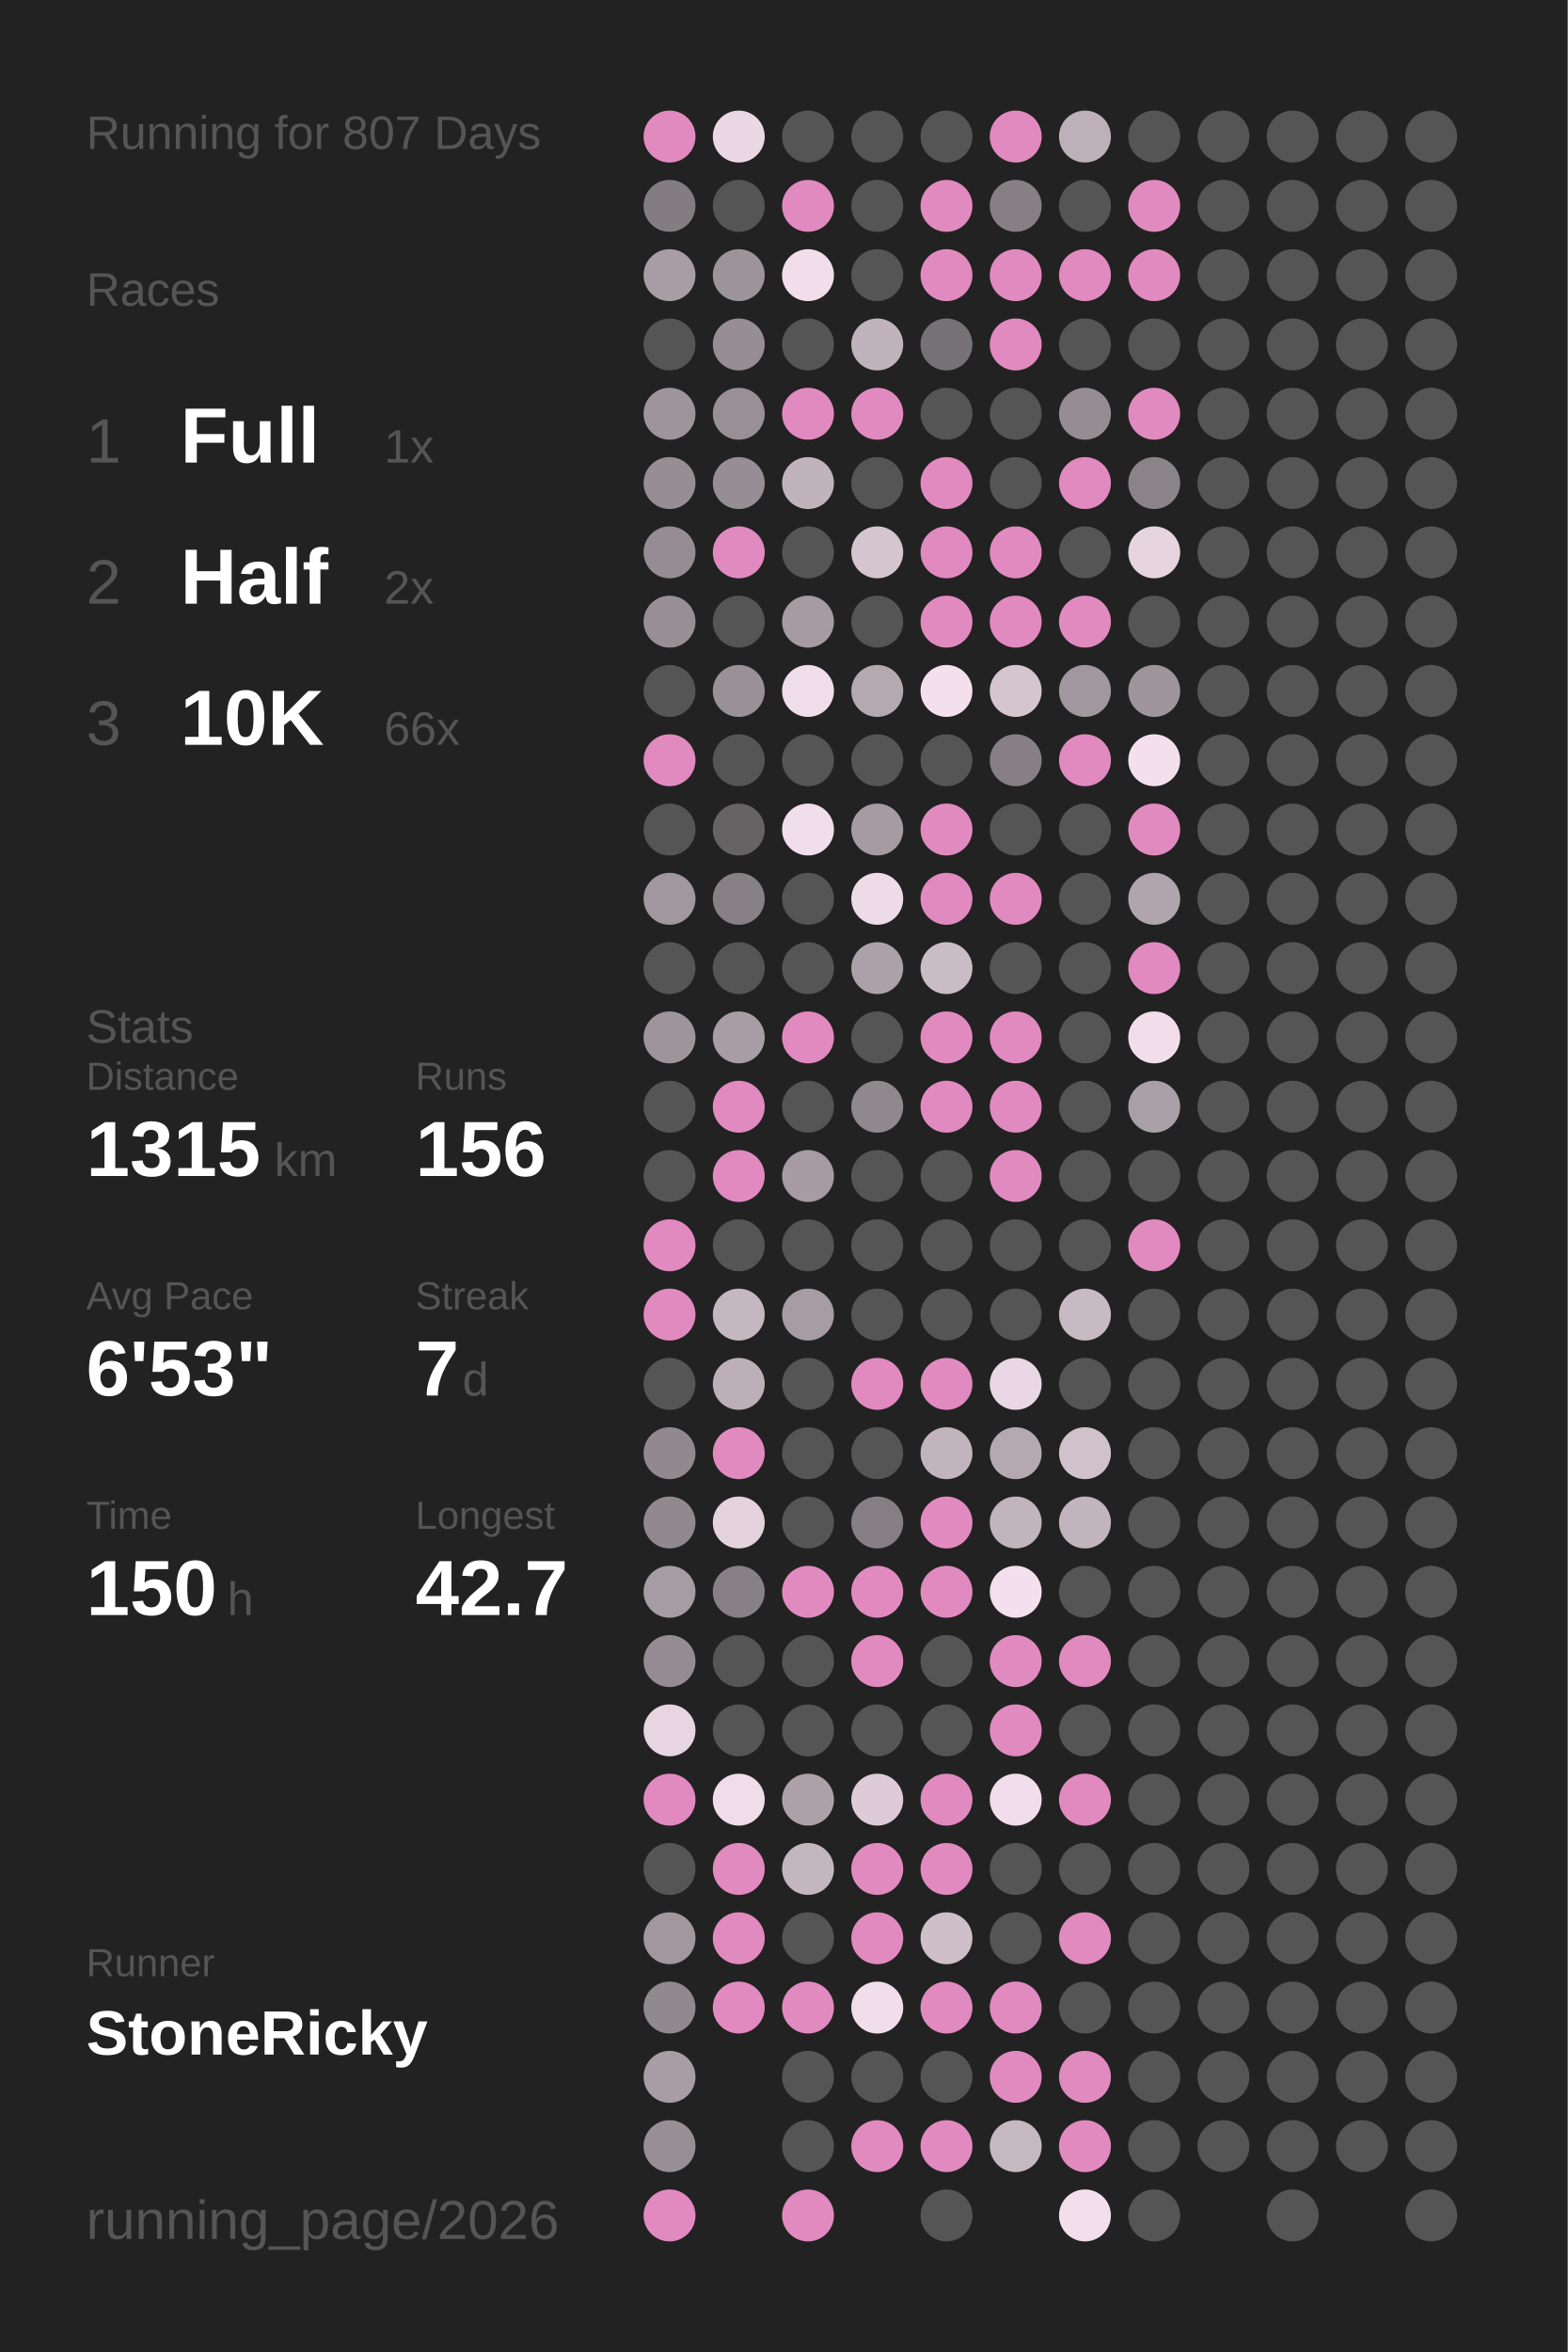
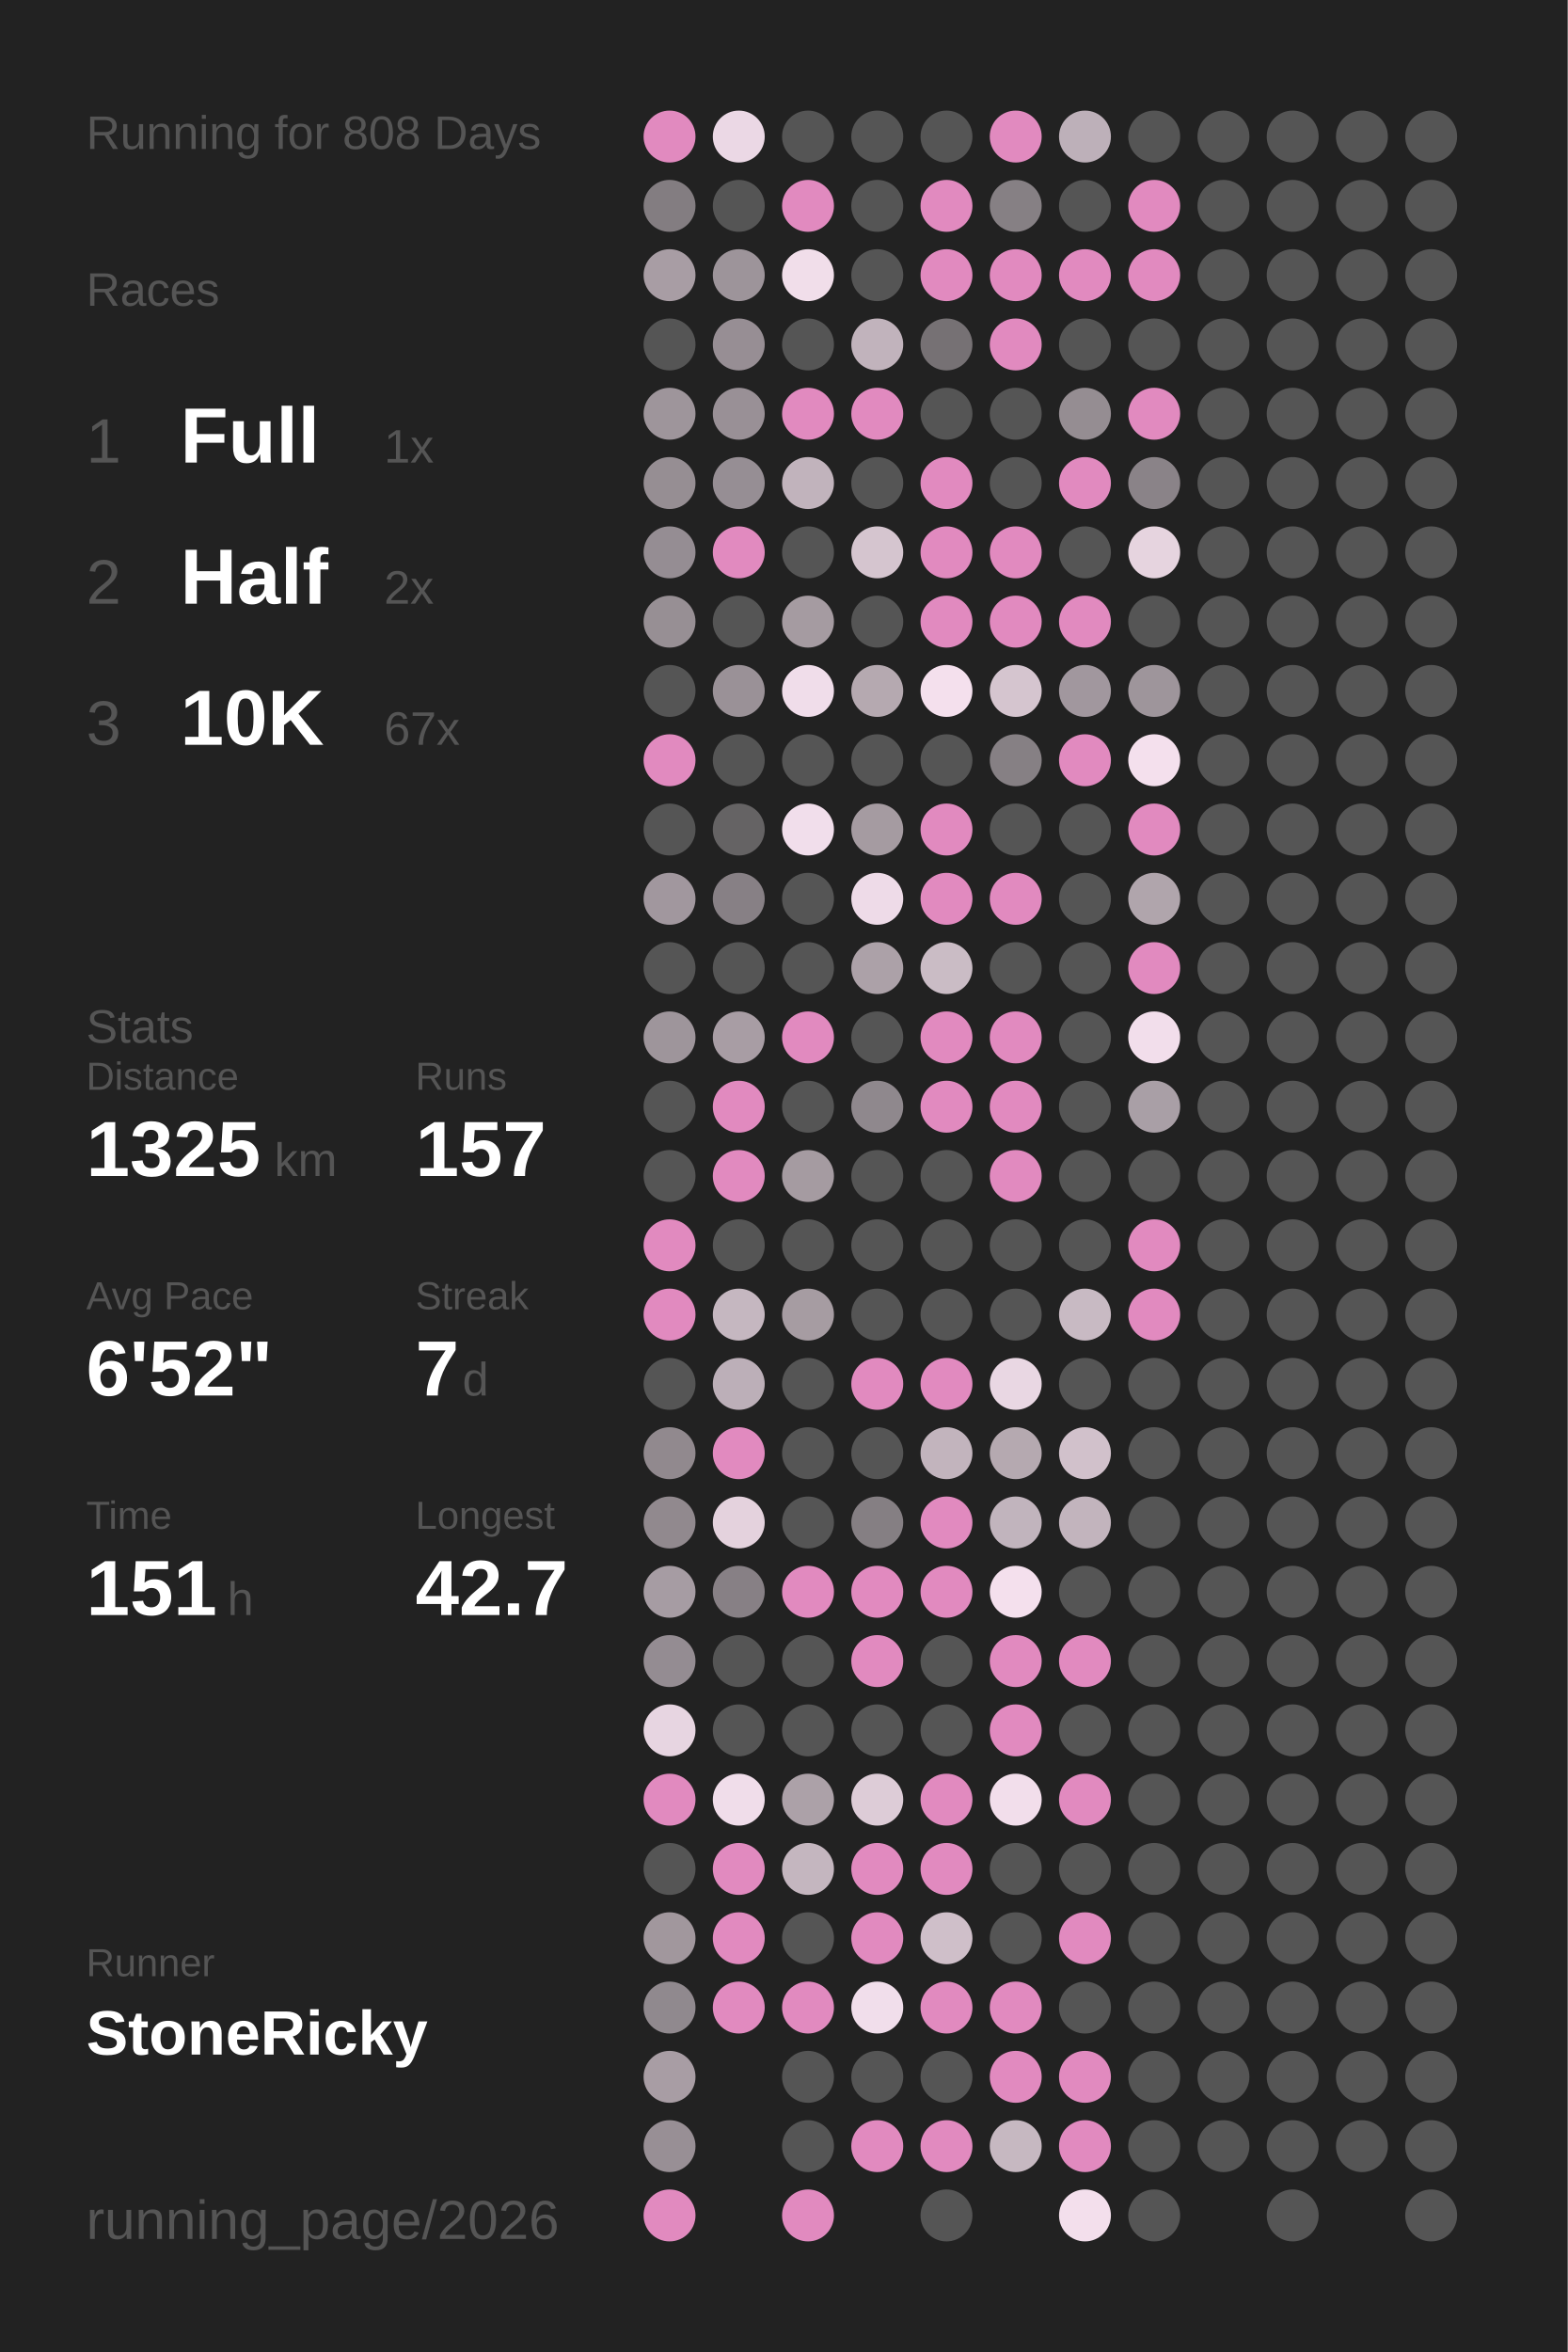
<svg xmlns="http://www.w3.org/2000/svg" baseProfile="full" height="300mm" version="1.1" viewBox="0,0,200,300" width="200mm">
  <defs />
  <rect fill="#222222" height="300" width="200" x="0" y="0" />
-   <text fill="#555555" style="font-size:6px; font-family:Arial;" x="11" y="19">Running for 807 Days</text>
+   <text fill="#555555" style="font-size:6px; font-family:Arial;" x="11" y="19">Running for 808 Days</text>
  <text fill="#555555" style="font-size:6px; font-family:Arial;" x="11" y="39">Races</text>
  <text fill="#555555" style="font-size:8px; font-family:Arial;" x="11" y="59">1</text>
  <text fill="#FFFFFF" style="font-size:10px; font-family:Arial; font-weight:bold;" x="23" y="59">Full</text>
  <text fill="#555555" style="font-size:6px; font-family:Arial;" x="49" y="59">1x</text>
  <text fill="#555555" style="font-size:8px; font-family:Arial;" x="11" y="77">2</text>
  <text fill="#FFFFFF" style="font-size:10px; font-family:Arial; font-weight:bold;" x="23" y="77">Half</text>
  <text fill="#555555" style="font-size:6px; font-family:Arial;" x="49" y="77">2x</text>
  <text fill="#555555" style="font-size:8px; font-family:Arial;" x="11" y="95">3</text>
  <text fill="#FFFFFF" style="font-size:10px; font-family:Arial; font-weight:bold;" x="23" y="95">10K</text>
-   <text fill="#555555" style="font-size:6px; font-family:Arial;" x="49" y="95">66x</text>
+   <text fill="#555555" style="font-size:6px; font-family:Arial;" x="49" y="95">67x</text>
  <text fill="#555555" style="font-size:6px; font-family:Arial;" x="11" y="133">Stats</text>
  <text fill="#555555" style="font-size:5px; font-family:Arial;" x="11" y="139">Distance</text>
-   <text fill="#FFFFFF" style="font-size:10px; font-family:Arial; font-weight:bold;" x="11" y="150">1315</text>
+   <text fill="#FFFFFF" style="font-size:10px; font-family:Arial; font-weight:bold;" x="11" y="150">1325</text>
  <text fill="#555555" style="font-size:6px; font-family:Arial;" x="35" y="150">km</text>
  <text fill="#555555" style="font-size:5px; font-family:Arial;" x="53" y="139">Runs</text>
-   <text fill="#FFFFFF" style="font-size:10px; font-family:Arial; font-weight:bold;" x="53" y="150">156</text>
+   <text fill="#FFFFFF" style="font-size:10px; font-family:Arial; font-weight:bold;" x="53" y="150">157</text>
  <text fill="#555555" style="font-size:5px; font-family:Arial;" x="11" y="167">Avg Pace</text>
-   <text fill="#FFFFFF" style="font-size:10px; font-family:Arial; font-weight:bold;" x="11" y="178">6'53"</text>
+   <text fill="#FFFFFF" style="font-size:10px; font-family:Arial; font-weight:bold;" x="11" y="178">6'52"</text>
  <text fill="#555555" style="font-size:5px; font-family:Arial;" x="53" y="167">Streak</text>
  <text fill="#FFFFFF" style="font-size:10px; font-family:Arial; font-weight:bold;" x="53" y="178">7</text>
  <text fill="#555555" style="font-size:6px; font-family:Arial;" x="59" y="178">d</text>
  <text fill="#555555" style="font-size:5px; font-family:Arial;" x="11" y="195">Time</text>
-   <text fill="#FFFFFF" style="font-size:10px; font-family:Arial; font-weight:bold;" x="11" y="206">150</text>
+   <text fill="#FFFFFF" style="font-size:10px; font-family:Arial; font-weight:bold;" x="11" y="206">151</text>
  <text fill="#555555" style="font-size:6px; font-family:Arial;" x="29" y="206">h</text>
  <text fill="#555555" style="font-size:5px; font-family:Arial;" x="53" y="195">Longest</text>
  <text fill="#FFFFFF" style="font-size:10px; font-family:Arial; font-weight:bold;" x="53" y="206">42.7</text>
  <text fill="#555555" style="font-size:5px; font-family:Arial;" x="11" y="252.065">Runner</text>
  <text fill="#FFFFFF" style="font-size:8px; font-family:Arial; font-weight:bold;" x="11" y="262.065">StoneRicky</text>
  <text fill="#555555" style="font-size:7px; font-family:Arial;" x="11" y="285.581">running_page/2026</text>
  <circle cx="85.417" cy="17.419" fill="#E18ABF" r="3.312" />
  <circle cx="85.417" cy="26.258" fill="#837d81" r="3.312" />
  <circle cx="85.417" cy="35.097" fill="#a89da4" r="3.312" />
  <circle cx="85.417" cy="43.935" fill="#555555" r="3.312" />
  <circle cx="85.417" cy="52.774" fill="#9e959b" r="3.312" />
  <circle cx="85.417" cy="61.613" fill="#968e93" r="3.312" />
  <circle cx="85.417" cy="70.452" fill="#958d93" r="3.312" />
  <circle cx="85.417" cy="79.29" fill="#978f94" r="3.312" />
  <circle cx="85.417" cy="88.129" fill="#555555" r="3.312" />
  <circle cx="85.417" cy="96.968" fill="#E18ABF" r="3.312" />
  <circle cx="85.417" cy="105.806" fill="#555555" r="3.312" />
  <circle cx="85.417" cy="114.645" fill="#a1979e" r="3.312" />
  <circle cx="85.417" cy="123.484" fill="#555555" r="3.312" />
  <circle cx="85.417" cy="132.323" fill="#9e959b" r="3.312" />
  <circle cx="85.417" cy="141.161" fill="#555555" r="3.312" />
  <circle cx="85.417" cy="150" fill="#555555" r="3.312" />
  <circle cx="85.417" cy="158.839" fill="#E18ABF" r="3.312" />
  <circle cx="85.417" cy="167.677" fill="#E18ABF" r="3.312" />
  <circle cx="85.417" cy="176.516" fill="#555555" r="3.312" />
  <circle cx="85.417" cy="185.355" fill="#91898e" r="3.312" />
  <circle cx="85.417" cy="194.194" fill="#91898e" r="3.312" />
  <circle cx="85.417" cy="203.032" fill="#a69ca3" r="3.312" />
  <circle cx="85.417" cy="211.871" fill="#948c92" r="3.312" />
  <circle cx="85.417" cy="220.71" fill="#e7d5e1" r="3.312" />
  <circle cx="85.417" cy="229.548" fill="#E18ABF" r="3.312" />
  <circle cx="85.417" cy="238.387" fill="#555555" r="3.312" />
  <circle cx="85.417" cy="247.226" fill="#a1979d" r="3.312" />
  <circle cx="85.417" cy="256.065" fill="#90898e" r="3.312" />
  <circle cx="85.417" cy="264.903" fill="#a89da4" r="3.312" />
  <circle cx="85.417" cy="273.742" fill="#988f95" r="3.312" />
  <circle cx="85.417" cy="282.581" fill="#E18ABF" r="3.312" />
  <circle cx="94.25" cy="17.419" fill="#ebd8e5" r="3.312" />
  <circle cx="94.25" cy="26.258" fill="#555555" r="3.312" />
  <circle cx="94.25" cy="35.097" fill="#9d949a" r="3.312" />
  <circle cx="94.25" cy="43.935" fill="#978e94" r="3.312" />
  <circle cx="94.25" cy="52.774" fill="#999096" r="3.312" />
  <circle cx="94.25" cy="61.613" fill="#968e94" r="3.312" />
  <circle cx="94.25" cy="70.452" fill="#E18ABF" r="3.312" />
  <circle cx="94.25" cy="79.29" fill="#555555" r="3.312" />
  <circle cx="94.25" cy="88.129" fill="#9a9197" r="3.312" />
  <circle cx="94.25" cy="96.968" fill="#555555" r="3.312" />
  <circle cx="94.25" cy="105.806" fill="#656364" r="3.312" />
  <circle cx="94.25" cy="114.645" fill="#878085" r="3.312" />
  <circle cx="94.25" cy="123.484" fill="#555555" r="3.312" />
  <circle cx="94.25" cy="132.323" fill="#a89da4" r="3.312" />
  <circle cx="94.25" cy="141.161" fill="#E18ABF" r="3.312" />
  <circle cx="94.25" cy="150" fill="#E18ABF" r="3.312" />
  <circle cx="94.25" cy="158.839" fill="#555555" r="3.312" />
  <circle cx="94.25" cy="167.677" fill="#c5b7c0" r="3.312" />
  <circle cx="94.25" cy="176.516" fill="#bcafb8" r="3.312" />
  <circle cx="94.25" cy="185.355" fill="#E18ABF" r="3.312" />
  <circle cx="94.25" cy="194.194" fill="#e4d2dd" r="3.312" />
  <circle cx="94.25" cy="203.032" fill="#878085" r="3.312" />
  <circle cx="94.25" cy="211.871" fill="#555555" r="3.312" />
  <circle cx="94.25" cy="220.71" fill="#555555" r="3.312" />
  <circle cx="94.25" cy="229.548" fill="#f0ddea" r="3.312" />
  <circle cx="94.25" cy="238.387" fill="#E18ABF" r="3.312" />
  <circle cx="94.25" cy="247.226" fill="#E18ABF" r="3.312" />
  <circle cx="94.25" cy="256.065" fill="#E18ABF" r="3.312" />
  <circle cx="103.083" cy="17.419" fill="#555555" r="3.312" />
  <circle cx="103.083" cy="26.258" fill="#E18ABF" r="3.312" />
  <circle cx="103.083" cy="35.097" fill="#f1deea" r="3.312" />
  <circle cx="103.083" cy="43.935" fill="#555555" r="3.312" />
  <circle cx="103.083" cy="52.774" fill="#E18ABF" r="3.312" />
  <circle cx="103.083" cy="61.613" fill="#c1b3bc" r="3.312" />
  <circle cx="103.083" cy="70.452" fill="#555555" r="3.312" />
  <circle cx="103.083" cy="79.29" fill="#a59ba1" r="3.312" />
  <circle cx="103.083" cy="88.129" fill="#f0ddea" r="3.312" />
  <circle cx="103.083" cy="96.968" fill="#555555" r="3.312" />
  <circle cx="103.083" cy="105.806" fill="#f1deeb" r="3.312" />
  <circle cx="103.083" cy="114.645" fill="#555555" r="3.312" />
  <circle cx="103.083" cy="123.484" fill="#555555" r="3.312" />
  <circle cx="103.083" cy="132.323" fill="#E18ABF" r="3.312" />
  <circle cx="103.083" cy="141.161" fill="#555555" r="3.312" />
  <circle cx="103.083" cy="150" fill="#a59ba1" r="3.312" />
  <circle cx="103.083" cy="158.839" fill="#555555" r="3.312" />
  <circle cx="103.083" cy="167.677" fill="#a69ca2" r="3.312" />
  <circle cx="103.083" cy="176.516" fill="#555555" r="3.312" />
  <circle cx="103.083" cy="185.355" fill="#555555" r="3.312" />
  <circle cx="103.083" cy="194.194" fill="#555555" r="3.312" />
  <circle cx="103.083" cy="203.032" fill="#E18ABF" r="3.312" />
  <circle cx="103.083" cy="211.871" fill="#555555" r="3.312" />
  <circle cx="103.083" cy="220.71" fill="#555555" r="3.312" />
  <circle cx="103.083" cy="229.548" fill="#aca1a8" r="3.312" />
  <circle cx="103.083" cy="238.387" fill="#c4b6bf" r="3.312" />
  <circle cx="103.083" cy="247.226" fill="#555555" r="3.312" />
  <circle cx="103.083" cy="256.065" fill="#E18ABF" r="3.312" />
  <circle cx="103.083" cy="264.903" fill="#555555" r="3.312" />
  <circle cx="103.083" cy="273.742" fill="#555555" r="3.312" />
  <circle cx="103.083" cy="282.581" fill="#E18ABF" r="3.312" />
  <circle cx="111.917" cy="17.419" fill="#555555" r="3.312" />
  <circle cx="111.917" cy="26.258" fill="#555555" r="3.312" />
  <circle cx="111.917" cy="35.097" fill="#555555" r="3.312" />
  <circle cx="111.917" cy="43.935" fill="#c1b3bc" r="3.312" />
  <circle cx="111.917" cy="52.774" fill="#E18ABF" r="3.312" />
  <circle cx="111.917" cy="61.613" fill="#555555" r="3.312" />
  <circle cx="111.917" cy="70.452" fill="#d5c5cf" r="3.312" />
  <circle cx="111.917" cy="79.29" fill="#555555" r="3.312" />
  <circle cx="111.917" cy="88.129" fill="#b5a9b0" r="3.312" />
  <circle cx="111.917" cy="96.968" fill="#555555" r="3.312" />
  <circle cx="111.917" cy="105.806" fill="#a59ba1" r="3.312" />
  <circle cx="111.917" cy="114.645" fill="#eedbe8" r="3.312" />
  <circle cx="111.917" cy="123.484" fill="#aca1a8" r="3.312" />
  <circle cx="111.917" cy="132.323" fill="#555555" r="3.312" />
  <circle cx="111.917" cy="141.161" fill="#8f888d" r="3.312" />
  <circle cx="111.917" cy="150" fill="#555555" r="3.312" />
  <circle cx="111.917" cy="158.839" fill="#555555" r="3.312" />
  <circle cx="111.917" cy="167.677" fill="#555555" r="3.312" />
  <circle cx="111.917" cy="176.516" fill="#E18ABF" r="3.312" />
  <circle cx="111.917" cy="185.355" fill="#555555" r="3.312" />
  <circle cx="111.917" cy="194.194" fill="#857f83" r="3.312" />
  <circle cx="111.917" cy="203.032" fill="#E18ABF" r="3.312" />
  <circle cx="111.917" cy="211.871" fill="#E18ABF" r="3.312" />
  <circle cx="111.917" cy="220.71" fill="#555555" r="3.312" />
  <circle cx="111.917" cy="229.548" fill="#ddccd7" r="3.312" />
  <circle cx="111.917" cy="238.387" fill="#E18ABF" r="3.312" />
  <circle cx="111.917" cy="247.226" fill="#E18ABF" r="3.312" />
  <circle cx="111.917" cy="256.065" fill="#f1deeb" r="3.312" />
  <circle cx="111.917" cy="264.903" fill="#555555" r="3.312" />
  <circle cx="111.917" cy="273.742" fill="#E18ABF" r="3.312" />
  <circle cx="120.75" cy="17.419" fill="#555555" r="3.312" />
  <circle cx="120.75" cy="26.258" fill="#E18ABF" r="3.312" />
  <circle cx="120.75" cy="35.097" fill="#E18ABF" r="3.312" />
  <circle cx="120.75" cy="43.935" fill="#767174" r="3.312" />
  <circle cx="120.75" cy="52.774" fill="#555555" r="3.312" />
  <circle cx="120.75" cy="61.613" fill="#E18ABF" r="3.312" />
  <circle cx="120.75" cy="70.452" fill="#E18ABF" r="3.312" />
  <circle cx="120.75" cy="79.29" fill="#E18ABF" r="3.312" />
  <circle cx="120.75" cy="88.129" fill="#f4e0ed" r="3.312" />
  <circle cx="120.75" cy="96.968" fill="#555555" r="3.312" />
  <circle cx="120.75" cy="105.806" fill="#E18ABF" r="3.312" />
  <circle cx="120.75" cy="114.645" fill="#E18ABF" r="3.312" />
  <circle cx="120.75" cy="123.484" fill="#cabcc5" r="3.312" />
  <circle cx="120.75" cy="132.323" fill="#E18ABF" r="3.312" />
  <circle cx="120.75" cy="141.161" fill="#E18ABF" r="3.312" />
  <circle cx="120.75" cy="150" fill="#555555" r="3.312" />
  <circle cx="120.75" cy="158.839" fill="#555555" r="3.312" />
  <circle cx="120.75" cy="167.677" fill="#555555" r="3.312" />
  <circle cx="120.75" cy="176.516" fill="#E18ABF" r="3.312" />
  <circle cx="120.75" cy="185.355" fill="#c2b4bd" r="3.312" />
  <circle cx="120.75" cy="194.194" fill="#E18ABF" r="3.312" />
  <circle cx="120.75" cy="203.032" fill="#E18ABF" r="3.312" />
  <circle cx="120.75" cy="211.871" fill="#555555" r="3.312" />
  <circle cx="120.75" cy="220.71" fill="#555555" r="3.312" />
  <circle cx="120.75" cy="229.548" fill="#E18ABF" r="3.312" />
  <circle cx="120.75" cy="238.387" fill="#E18ABF" r="3.312" />
  <circle cx="120.75" cy="247.226" fill="#cfbfc9" r="3.312" />
  <circle cx="120.75" cy="256.065" fill="#E18ABF" r="3.312" />
  <circle cx="120.75" cy="264.903" fill="#555555" r="3.312" />
  <circle cx="120.75" cy="273.742" fill="#E18ABF" r="3.312" />
  <circle cx="120.75" cy="282.581" fill="#555555" r="3.312" />
  <circle cx="129.583" cy="17.419" fill="#E18ABF" r="3.312" />
  <circle cx="129.583" cy="26.258" fill="#868084" r="3.312" />
  <circle cx="129.583" cy="35.097" fill="#E18ABF" r="3.312" />
  <circle cx="129.583" cy="43.935" fill="#E18ABF" r="3.312" />
  <circle cx="129.583" cy="52.774" fill="#555555" r="3.312" />
  <circle cx="129.583" cy="61.613" fill="#555555" r="3.312" />
  <circle cx="129.583" cy="70.452" fill="#E18ABF" r="3.312" />
  <circle cx="129.583" cy="79.29" fill="#E18ABF" r="3.312" />
  <circle cx="129.583" cy="88.129" fill="#d5c5cf" r="3.312" />
  <circle cx="129.583" cy="96.968" fill="#868084" r="3.312" />
  <circle cx="129.583" cy="105.806" fill="#555555" r="3.312" />
  <circle cx="129.583" cy="114.645" fill="#E18ABF" r="3.312" />
  <circle cx="129.583" cy="123.484" fill="#555555" r="3.312" />
  <circle cx="129.583" cy="132.323" fill="#E18ABF" r="3.312" />
  <circle cx="129.583" cy="141.161" fill="#E18ABF" r="3.312" />
  <circle cx="129.583" cy="150" fill="#E18ABF" r="3.312" />
  <circle cx="129.583" cy="158.839" fill="#555555" r="3.312" />
  <circle cx="129.583" cy="167.677" fill="#555555" r="3.312" />
  <circle cx="129.583" cy="176.516" fill="#e9d7e3" r="3.312" />
  <circle cx="129.583" cy="185.355" fill="#b5a9b0" r="3.312" />
  <circle cx="129.583" cy="194.194" fill="#c1b4bd" r="3.312" />
  <circle cx="129.583" cy="203.032" fill="#f4e0ed" r="3.312" />
  <circle cx="129.583" cy="211.871" fill="#E18ABF" r="3.312" />
  <circle cx="129.583" cy="220.71" fill="#E18ABF" r="3.312" />
  <circle cx="129.583" cy="229.548" fill="#f2deeb" r="3.312" />
  <circle cx="129.583" cy="238.387" fill="#555555" r="3.312" />
  <circle cx="129.583" cy="247.226" fill="#555555" r="3.312" />
  <circle cx="129.583" cy="256.065" fill="#E18ABF" r="3.312" />
  <circle cx="129.583" cy="264.903" fill="#E18ABF" r="3.312" />
  <circle cx="129.583" cy="273.742" fill="#c6b8c1" r="3.312" />
  <circle cx="138.417" cy="17.419" fill="#bdb0b9" r="3.312" />
  <circle cx="138.417" cy="26.258" fill="#555555" r="3.312" />
  <circle cx="138.417" cy="35.097" fill="#E18ABF" r="3.312" />
  <circle cx="138.417" cy="43.935" fill="#555555" r="3.312" />
  <circle cx="138.417" cy="52.774" fill="#958d92" r="3.312" />
  <circle cx="138.417" cy="61.613" fill="#E18ABF" r="3.312" />
  <circle cx="138.417" cy="70.452" fill="#555555" r="3.312" />
  <circle cx="138.417" cy="79.29" fill="#E18ABF" r="3.312" />
  <circle cx="138.417" cy="88.129" fill="#a1979e" r="3.312" />
  <circle cx="138.417" cy="96.968" fill="#E18ABF" r="3.312" />
  <circle cx="138.417" cy="105.806" fill="#555555" r="3.312" />
  <circle cx="138.417" cy="114.645" fill="#555555" r="3.312" />
  <circle cx="138.417" cy="123.484" fill="#555555" r="3.312" />
  <circle cx="138.417" cy="132.323" fill="#555555" r="3.312" />
  <circle cx="138.417" cy="141.161" fill="#555555" r="3.312" />
  <circle cx="138.417" cy="150" fill="#555555" r="3.312" />
  <circle cx="138.417" cy="158.839" fill="#555555" r="3.312" />
  <circle cx="138.417" cy="167.677" fill="#c8bac3" r="3.312" />
  <circle cx="138.417" cy="176.516" fill="#555555" r="3.312" />
  <circle cx="138.417" cy="185.355" fill="#d1c1cb" r="3.312" />
  <circle cx="138.417" cy="194.194" fill="#c2b4bd" r="3.312" />
  <circle cx="138.417" cy="203.032" fill="#555555" r="3.312" />
  <circle cx="138.417" cy="211.871" fill="#E18ABF" r="3.312" />
  <circle cx="138.417" cy="220.71" fill="#555555" r="3.312" />
  <circle cx="138.417" cy="229.548" fill="#E18ABF" r="3.312" />
  <circle cx="138.417" cy="238.387" fill="#555555" r="3.312" />
  <circle cx="138.417" cy="247.226" fill="#E18ABF" r="3.312" />
  <circle cx="138.417" cy="256.065" fill="#555555" r="3.312" />
  <circle cx="138.417" cy="264.903" fill="#E18ABF" r="3.312" />
  <circle cx="138.417" cy="273.742" fill="#E18ABF" r="3.312" />
  <circle cx="138.417" cy="282.581" fill="#f3dfec" r="3.312" />
  <circle cx="147.25" cy="17.419" fill="#555555" r="3.312" />
  <circle cx="147.25" cy="26.258" fill="#E18ABF" r="3.312" />
  <circle cx="147.25" cy="35.097" fill="#E18ABF" r="3.312" />
  <circle cx="147.25" cy="43.935" fill="#555555" r="3.312" />
  <circle cx="147.25" cy="52.774" fill="#E18ABF" r="3.312" />
  <circle cx="147.25" cy="61.613" fill="#8a8388" r="3.312" />
  <circle cx="147.25" cy="70.452" fill="#e6d4df" r="3.312" />
  <circle cx="147.25" cy="79.29" fill="#555555" r="3.312" />
  <circle cx="147.25" cy="88.129" fill="#9e959b" r="3.312" />
  <circle cx="147.25" cy="96.968" fill="#f4e0ed" r="3.312" />
  <circle cx="147.25" cy="105.806" fill="#E18ABF" r="3.312" />
  <circle cx="147.25" cy="114.645" fill="#b0a5ac" r="3.312" />
  <circle cx="147.25" cy="123.484" fill="#E18ABF" r="3.312" />
  <circle cx="147.25" cy="132.323" fill="#f2deeb" r="3.312" />
  <circle cx="147.25" cy="141.161" fill="#a99fa6" r="3.312" />
  <circle cx="147.25" cy="150" fill="#555555" r="3.312" />
  <circle cx="147.25" cy="158.839" fill="#E18ABF" r="3.312" />
-   <circle cx="147.25" cy="167.677" fill="#555555" r="3.312" />
+   <circle cx="147.25" cy="167.677" fill="#E18ABF" r="3.312" />
  <circle cx="147.25" cy="176.516" fill="#555555" r="3.312" />
  <circle cx="147.25" cy="185.355" fill="#555555" r="3.312" />
  <circle cx="147.25" cy="194.194" fill="#555555" r="3.312" />
  <circle cx="147.25" cy="203.032" fill="#555555" r="3.312" />
  <circle cx="147.25" cy="211.871" fill="#555555" r="3.312" />
  <circle cx="147.25" cy="220.71" fill="#555555" r="3.312" />
  <circle cx="147.25" cy="229.548" fill="#555555" r="3.312" />
  <circle cx="147.25" cy="238.387" fill="#555555" r="3.312" />
  <circle cx="147.25" cy="247.226" fill="#555555" r="3.312" />
  <circle cx="147.25" cy="256.065" fill="#555555" r="3.312" />
  <circle cx="147.25" cy="264.903" fill="#555555" r="3.312" />
  <circle cx="147.25" cy="273.742" fill="#555555" r="3.312" />
  <circle cx="147.25" cy="282.581" fill="#555555" r="3.312" />
  <circle cx="156.083" cy="17.419" fill="#555555" r="3.312" />
  <circle cx="156.083" cy="26.258" fill="#555555" r="3.312" />
  <circle cx="156.083" cy="35.097" fill="#555555" r="3.312" />
  <circle cx="156.083" cy="43.935" fill="#555555" r="3.312" />
  <circle cx="156.083" cy="52.774" fill="#555555" r="3.312" />
  <circle cx="156.083" cy="61.613" fill="#555555" r="3.312" />
  <circle cx="156.083" cy="70.452" fill="#555555" r="3.312" />
  <circle cx="156.083" cy="79.29" fill="#555555" r="3.312" />
  <circle cx="156.083" cy="88.129" fill="#555555" r="3.312" />
  <circle cx="156.083" cy="96.968" fill="#555555" r="3.312" />
  <circle cx="156.083" cy="105.806" fill="#555555" r="3.312" />
  <circle cx="156.083" cy="114.645" fill="#555555" r="3.312" />
  <circle cx="156.083" cy="123.484" fill="#555555" r="3.312" />
  <circle cx="156.083" cy="132.323" fill="#555555" r="3.312" />
  <circle cx="156.083" cy="141.161" fill="#555555" r="3.312" />
  <circle cx="156.083" cy="150" fill="#555555" r="3.312" />
  <circle cx="156.083" cy="158.839" fill="#555555" r="3.312" />
  <circle cx="156.083" cy="167.677" fill="#555555" r="3.312" />
  <circle cx="156.083" cy="176.516" fill="#555555" r="3.312" />
  <circle cx="156.083" cy="185.355" fill="#555555" r="3.312" />
  <circle cx="156.083" cy="194.194" fill="#555555" r="3.312" />
  <circle cx="156.083" cy="203.032" fill="#555555" r="3.312" />
  <circle cx="156.083" cy="211.871" fill="#555555" r="3.312" />
  <circle cx="156.083" cy="220.71" fill="#555555" r="3.312" />
  <circle cx="156.083" cy="229.548" fill="#555555" r="3.312" />
  <circle cx="156.083" cy="238.387" fill="#555555" r="3.312" />
  <circle cx="156.083" cy="247.226" fill="#555555" r="3.312" />
  <circle cx="156.083" cy="256.065" fill="#555555" r="3.312" />
  <circle cx="156.083" cy="264.903" fill="#555555" r="3.312" />
  <circle cx="156.083" cy="273.742" fill="#555555" r="3.312" />
  <circle cx="164.917" cy="17.419" fill="#555555" r="3.312" />
  <circle cx="164.917" cy="26.258" fill="#555555" r="3.312" />
  <circle cx="164.917" cy="35.097" fill="#555555" r="3.312" />
  <circle cx="164.917" cy="43.935" fill="#555555" r="3.312" />
  <circle cx="164.917" cy="52.774" fill="#555555" r="3.312" />
  <circle cx="164.917" cy="61.613" fill="#555555" r="3.312" />
  <circle cx="164.917" cy="70.452" fill="#555555" r="3.312" />
  <circle cx="164.917" cy="79.29" fill="#555555" r="3.312" />
  <circle cx="164.917" cy="88.129" fill="#555555" r="3.312" />
  <circle cx="164.917" cy="96.968" fill="#555555" r="3.312" />
  <circle cx="164.917" cy="105.806" fill="#555555" r="3.312" />
  <circle cx="164.917" cy="114.645" fill="#555555" r="3.312" />
  <circle cx="164.917" cy="123.484" fill="#555555" r="3.312" />
  <circle cx="164.917" cy="132.323" fill="#555555" r="3.312" />
  <circle cx="164.917" cy="141.161" fill="#555555" r="3.312" />
  <circle cx="164.917" cy="150" fill="#555555" r="3.312" />
  <circle cx="164.917" cy="158.839" fill="#555555" r="3.312" />
  <circle cx="164.917" cy="167.677" fill="#555555" r="3.312" />
  <circle cx="164.917" cy="176.516" fill="#555555" r="3.312" />
  <circle cx="164.917" cy="185.355" fill="#555555" r="3.312" />
  <circle cx="164.917" cy="194.194" fill="#555555" r="3.312" />
  <circle cx="164.917" cy="203.032" fill="#555555" r="3.312" />
  <circle cx="164.917" cy="211.871" fill="#555555" r="3.312" />
  <circle cx="164.917" cy="220.71" fill="#555555" r="3.312" />
  <circle cx="164.917" cy="229.548" fill="#555555" r="3.312" />
  <circle cx="164.917" cy="238.387" fill="#555555" r="3.312" />
  <circle cx="164.917" cy="247.226" fill="#555555" r="3.312" />
  <circle cx="164.917" cy="256.065" fill="#555555" r="3.312" />
  <circle cx="164.917" cy="264.903" fill="#555555" r="3.312" />
  <circle cx="164.917" cy="273.742" fill="#555555" r="3.312" />
  <circle cx="164.917" cy="282.581" fill="#555555" r="3.312" />
  <circle cx="173.75" cy="17.419" fill="#555555" r="3.312" />
  <circle cx="173.75" cy="26.258" fill="#555555" r="3.312" />
  <circle cx="173.75" cy="35.097" fill="#555555" r="3.312" />
  <circle cx="173.75" cy="43.935" fill="#555555" r="3.312" />
  <circle cx="173.75" cy="52.774" fill="#555555" r="3.312" />
  <circle cx="173.75" cy="61.613" fill="#555555" r="3.312" />
  <circle cx="173.75" cy="70.452" fill="#555555" r="3.312" />
  <circle cx="173.75" cy="79.29" fill="#555555" r="3.312" />
  <circle cx="173.75" cy="88.129" fill="#555555" r="3.312" />
  <circle cx="173.75" cy="96.968" fill="#555555" r="3.312" />
  <circle cx="173.75" cy="105.806" fill="#555555" r="3.312" />
  <circle cx="173.75" cy="114.645" fill="#555555" r="3.312" />
  <circle cx="173.75" cy="123.484" fill="#555555" r="3.312" />
  <circle cx="173.75" cy="132.323" fill="#555555" r="3.312" />
  <circle cx="173.75" cy="141.161" fill="#555555" r="3.312" />
  <circle cx="173.75" cy="150" fill="#555555" r="3.312" />
  <circle cx="173.75" cy="158.839" fill="#555555" r="3.312" />
  <circle cx="173.75" cy="167.677" fill="#555555" r="3.312" />
  <circle cx="173.75" cy="176.516" fill="#555555" r="3.312" />
  <circle cx="173.75" cy="185.355" fill="#555555" r="3.312" />
  <circle cx="173.75" cy="194.194" fill="#555555" r="3.312" />
  <circle cx="173.75" cy="203.032" fill="#555555" r="3.312" />
  <circle cx="173.75" cy="211.871" fill="#555555" r="3.312" />
  <circle cx="173.75" cy="220.71" fill="#555555" r="3.312" />
  <circle cx="173.75" cy="229.548" fill="#555555" r="3.312" />
  <circle cx="173.75" cy="238.387" fill="#555555" r="3.312" />
  <circle cx="173.75" cy="247.226" fill="#555555" r="3.312" />
  <circle cx="173.75" cy="256.065" fill="#555555" r="3.312" />
  <circle cx="173.75" cy="264.903" fill="#555555" r="3.312" />
  <circle cx="173.75" cy="273.742" fill="#555555" r="3.312" />
  <circle cx="182.583" cy="17.419" fill="#555555" r="3.312" />
  <circle cx="182.583" cy="26.258" fill="#555555" r="3.312" />
  <circle cx="182.583" cy="35.097" fill="#555555" r="3.312" />
  <circle cx="182.583" cy="43.935" fill="#555555" r="3.312" />
  <circle cx="182.583" cy="52.774" fill="#555555" r="3.312" />
  <circle cx="182.583" cy="61.613" fill="#555555" r="3.312" />
  <circle cx="182.583" cy="70.452" fill="#555555" r="3.312" />
  <circle cx="182.583" cy="79.29" fill="#555555" r="3.312" />
  <circle cx="182.583" cy="88.129" fill="#555555" r="3.312" />
  <circle cx="182.583" cy="96.968" fill="#555555" r="3.312" />
  <circle cx="182.583" cy="105.806" fill="#555555" r="3.312" />
  <circle cx="182.583" cy="114.645" fill="#555555" r="3.312" />
  <circle cx="182.583" cy="123.484" fill="#555555" r="3.312" />
  <circle cx="182.583" cy="132.323" fill="#555555" r="3.312" />
  <circle cx="182.583" cy="141.161" fill="#555555" r="3.312" />
  <circle cx="182.583" cy="150" fill="#555555" r="3.312" />
  <circle cx="182.583" cy="158.839" fill="#555555" r="3.312" />
  <circle cx="182.583" cy="167.677" fill="#555555" r="3.312" />
  <circle cx="182.583" cy="176.516" fill="#555555" r="3.312" />
  <circle cx="182.583" cy="185.355" fill="#555555" r="3.312" />
  <circle cx="182.583" cy="194.194" fill="#555555" r="3.312" />
  <circle cx="182.583" cy="203.032" fill="#555555" r="3.312" />
  <circle cx="182.583" cy="211.871" fill="#555555" r="3.312" />
  <circle cx="182.583" cy="220.71" fill="#555555" r="3.312" />
  <circle cx="182.583" cy="229.548" fill="#555555" r="3.312" />
  <circle cx="182.583" cy="238.387" fill="#555555" r="3.312" />
  <circle cx="182.583" cy="247.226" fill="#555555" r="3.312" />
  <circle cx="182.583" cy="256.065" fill="#555555" r="3.312" />
  <circle cx="182.583" cy="264.903" fill="#555555" r="3.312" />
  <circle cx="182.583" cy="273.742" fill="#555555" r="3.312" />
  <circle cx="182.583" cy="282.581" fill="#555555" r="3.312" />
</svg>
